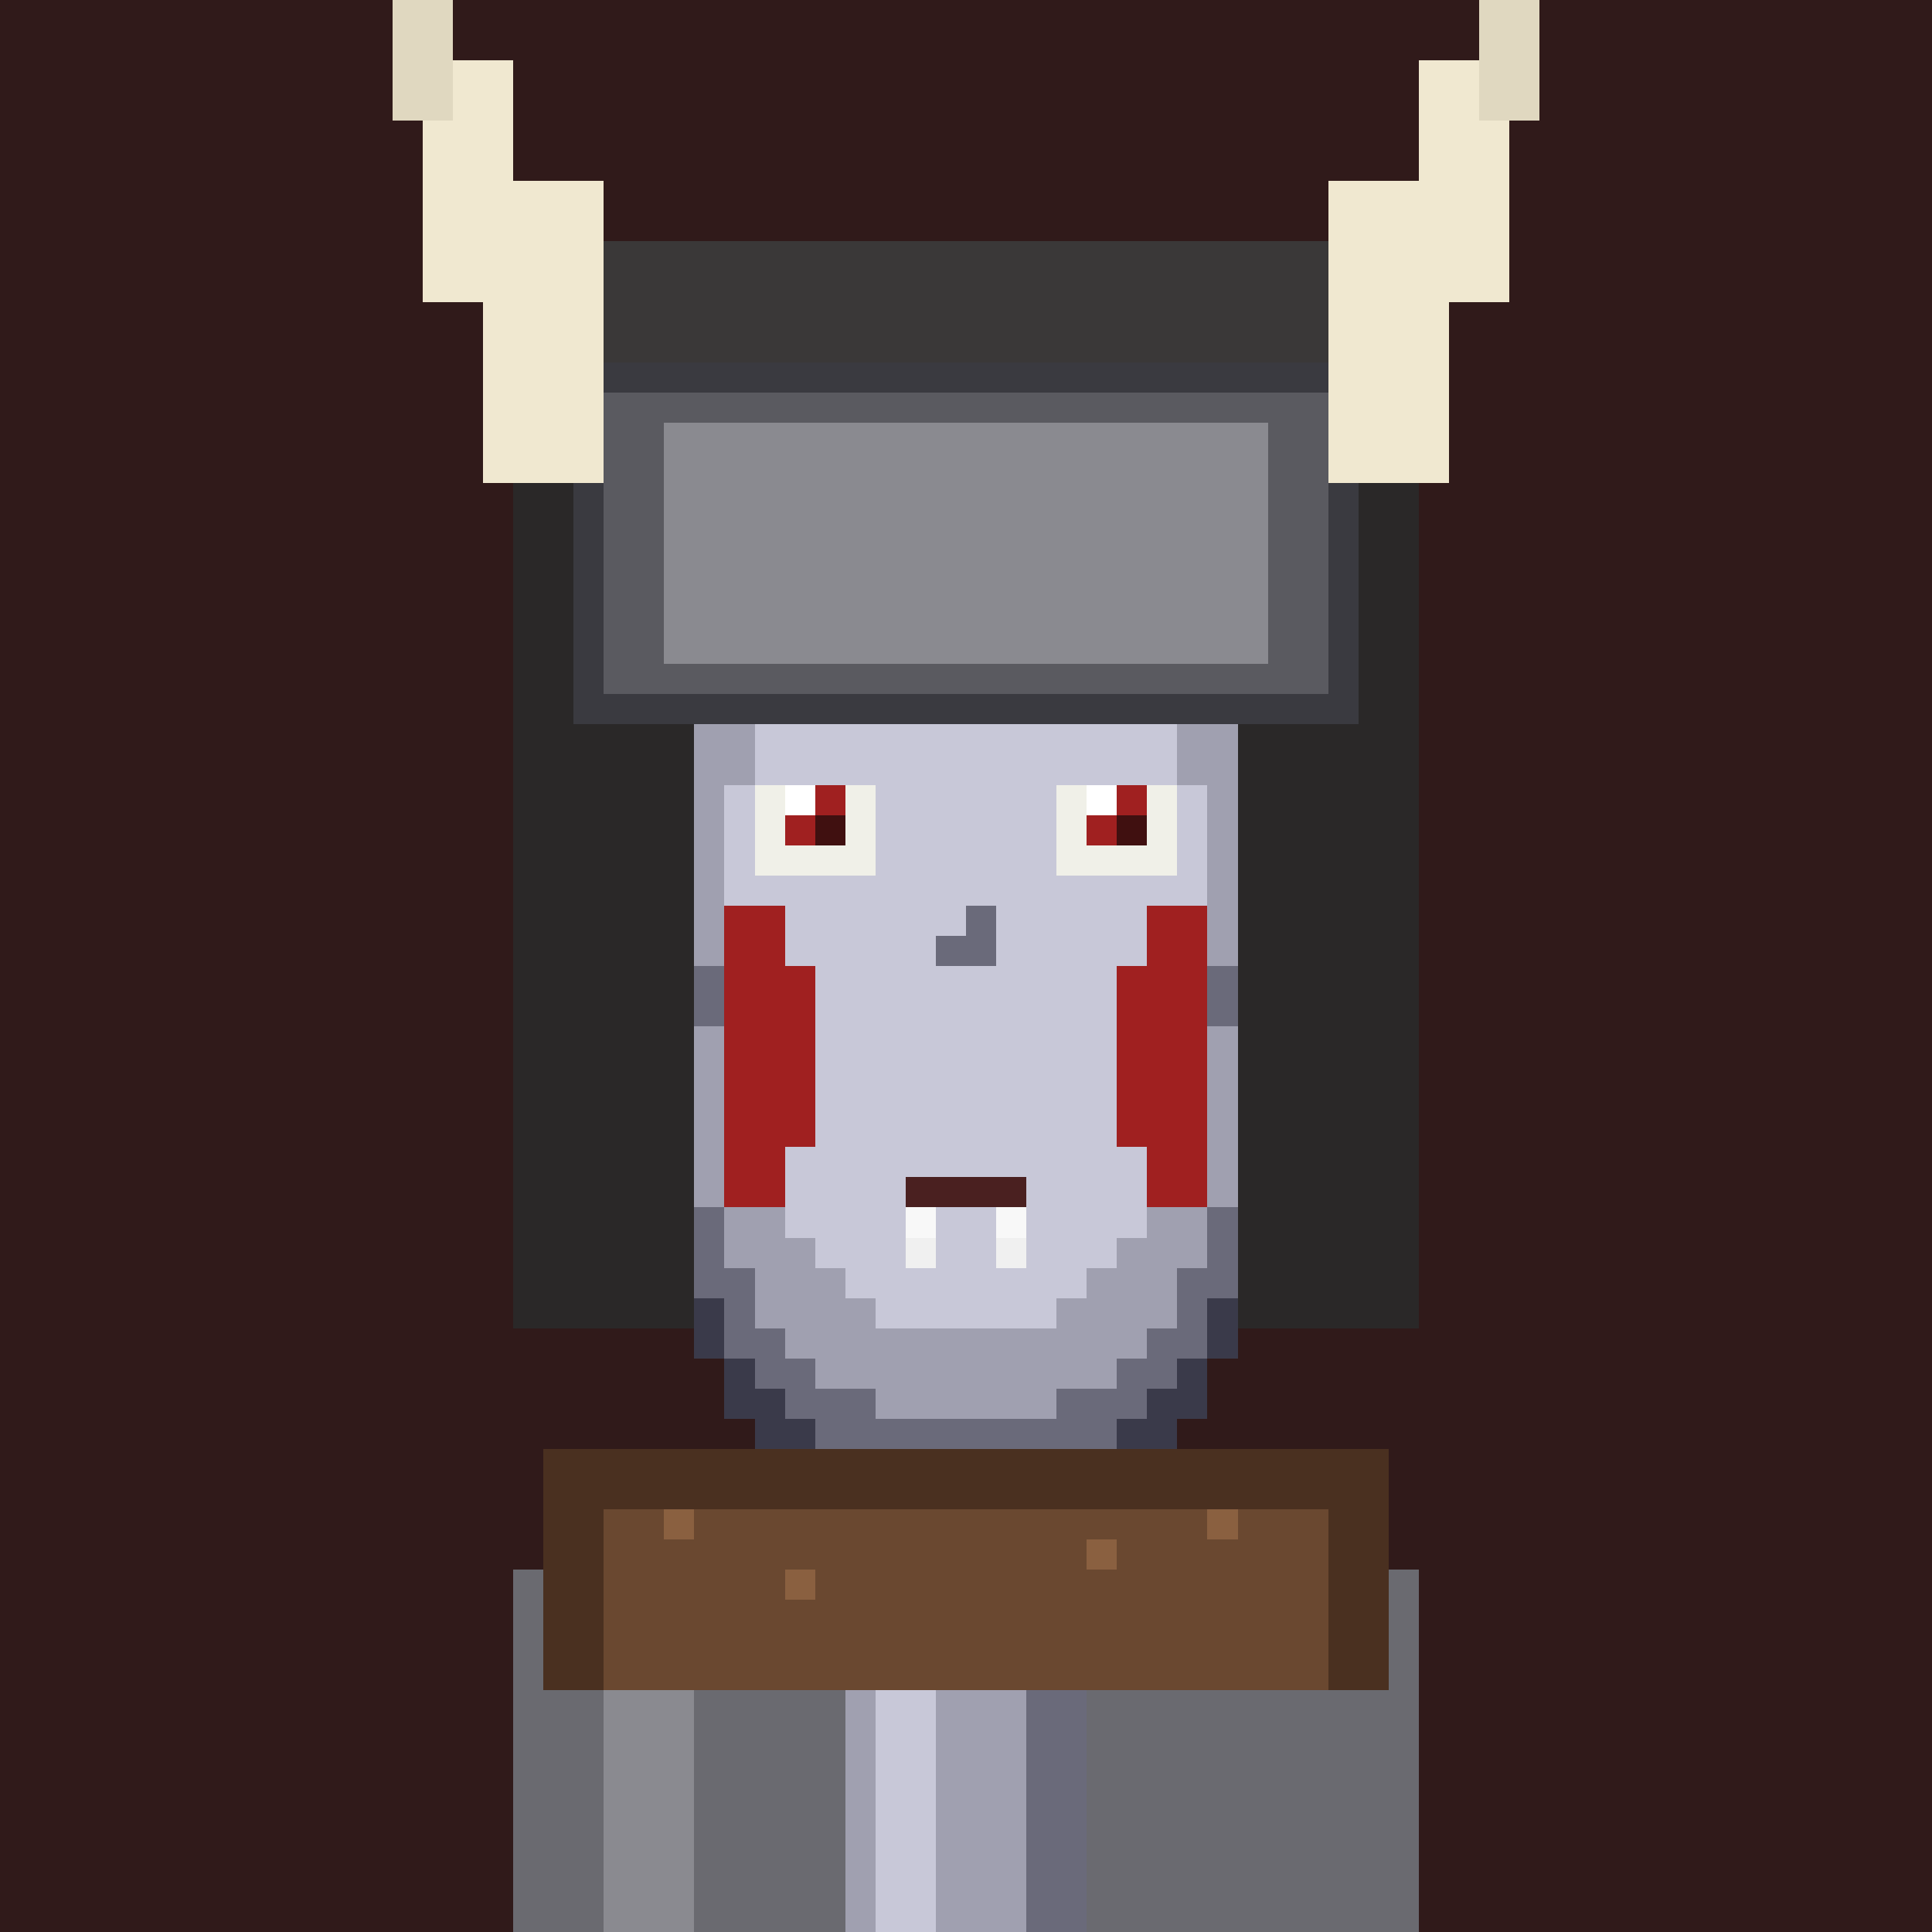
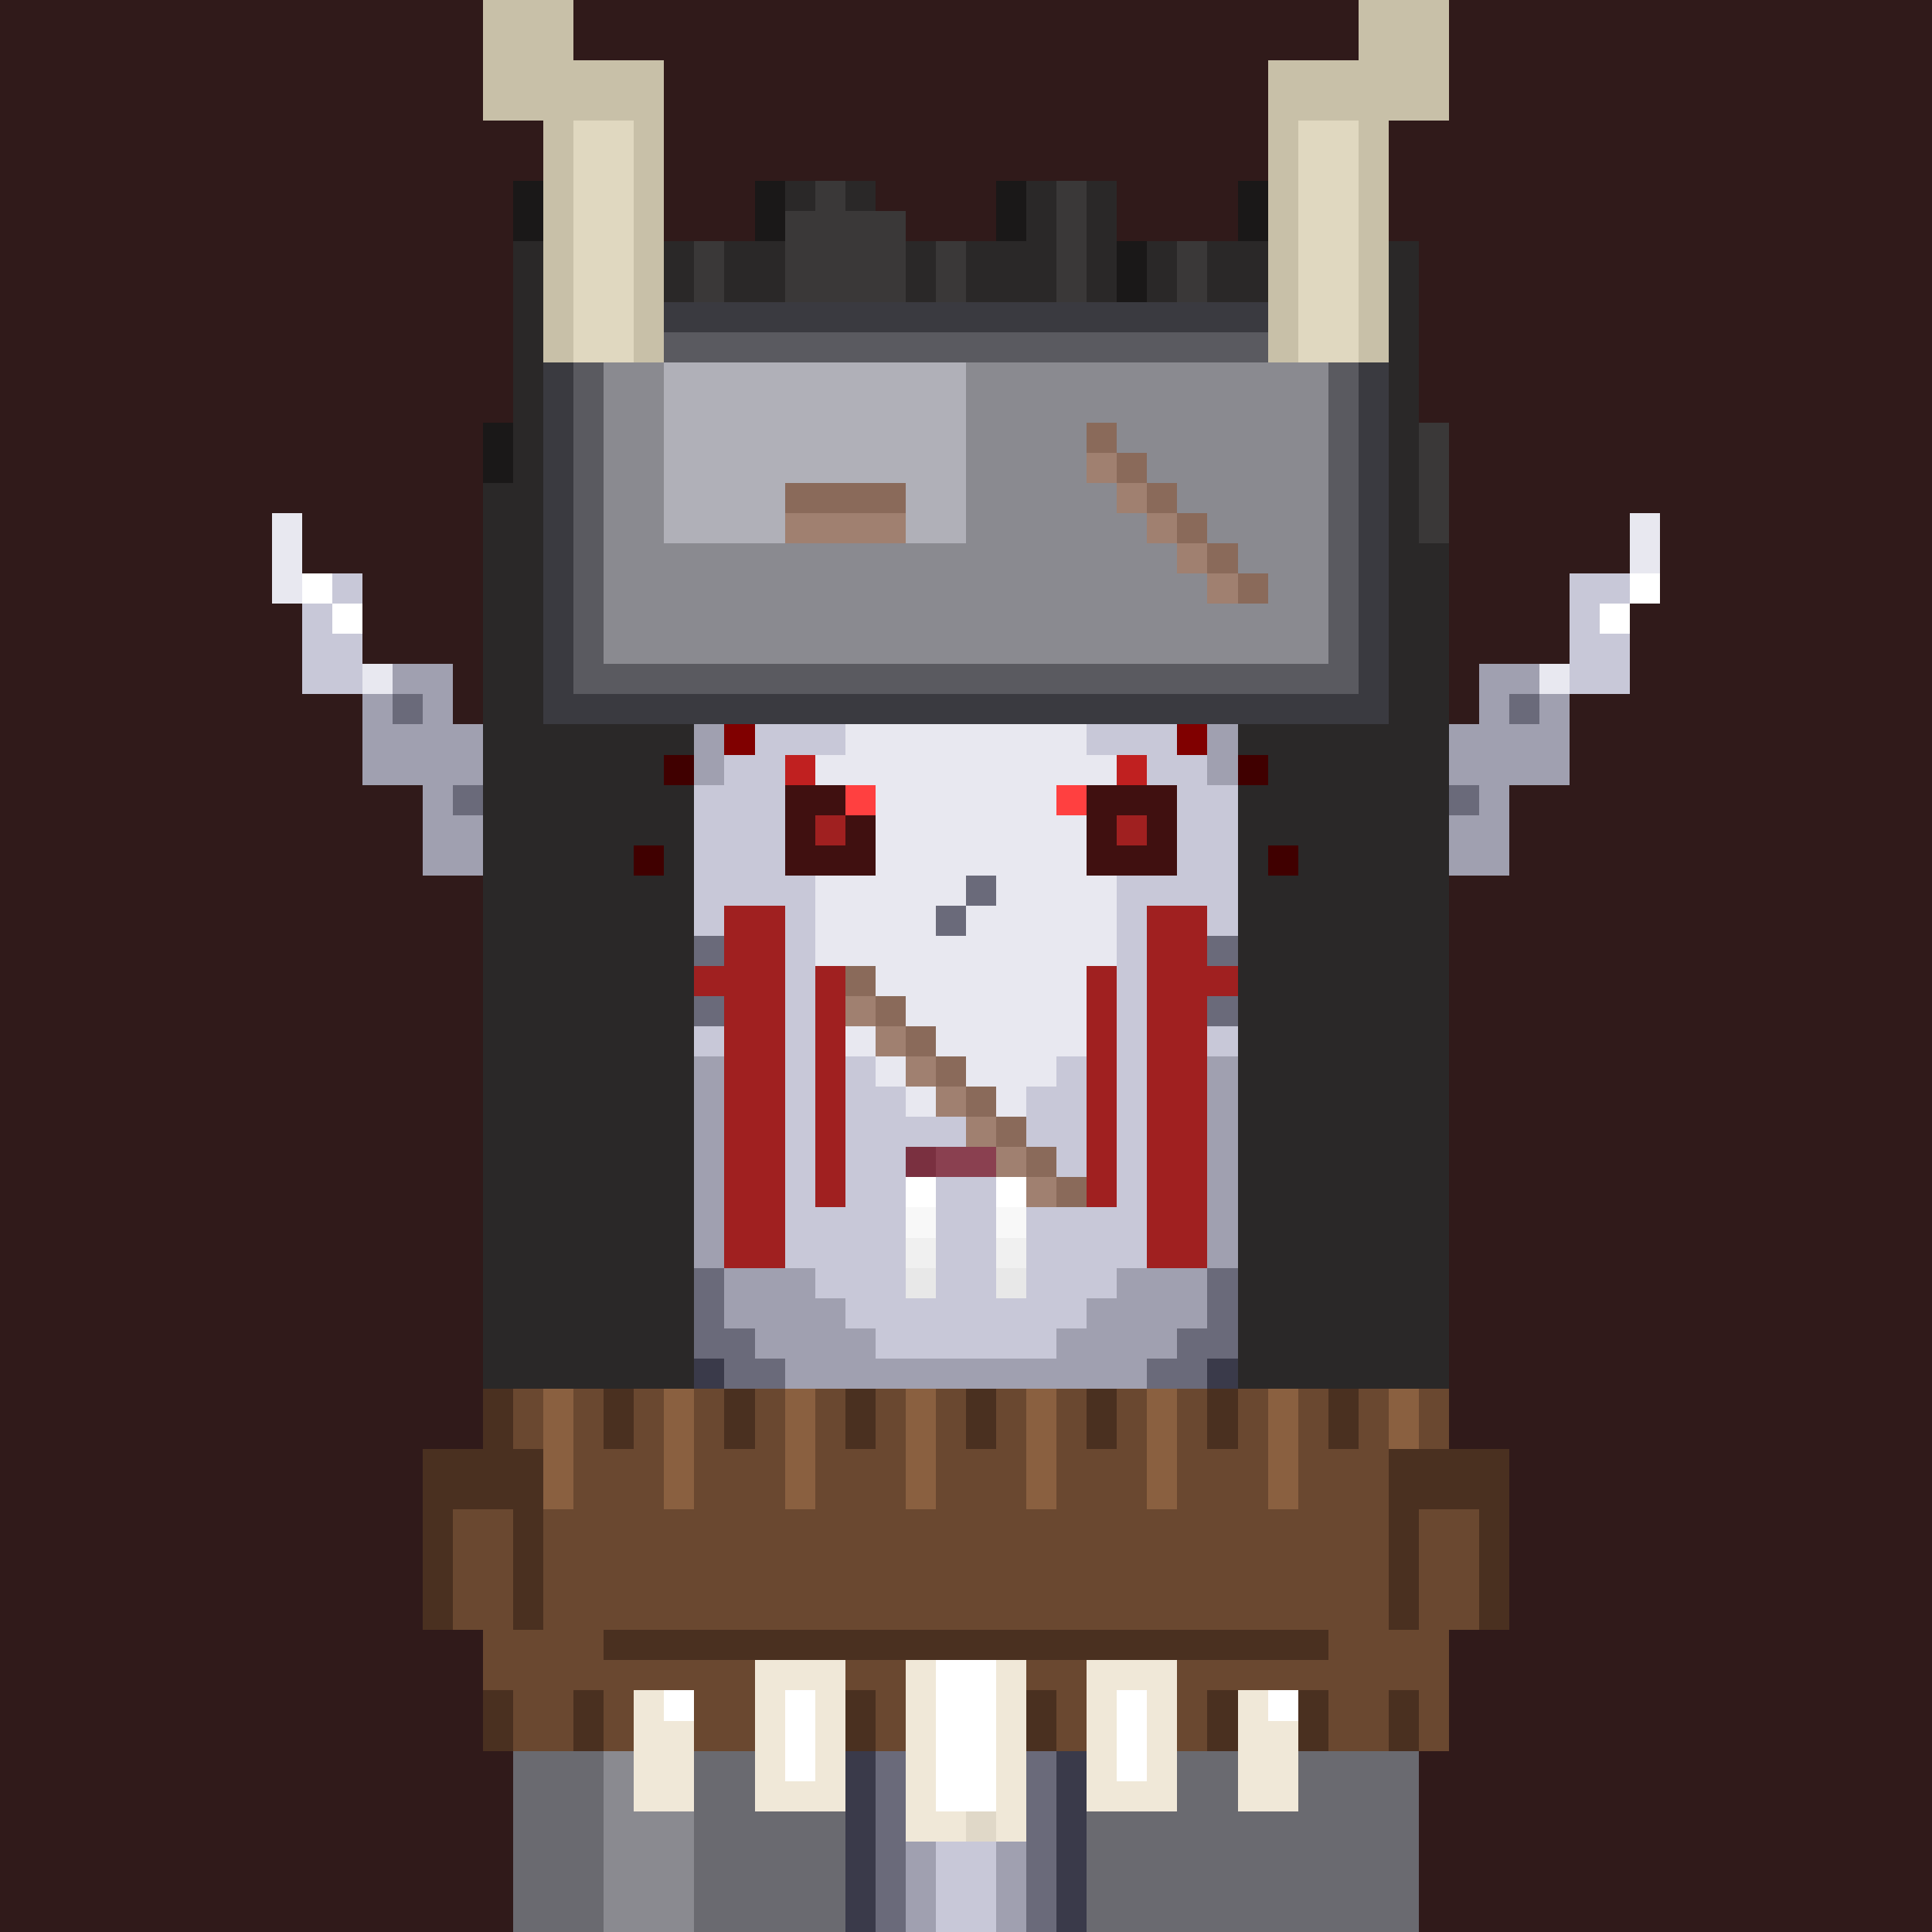
<svg xmlns="http://www.w3.org/2000/svg" viewBox="0 0 64 64" shape-rendering="crispEdges">
  <rect x="0" y="0" width="64" height="64" fill="#301a1a" />
  <rect x="19" y="50" width="26" height="14" fill="#6a6a70" />
  <rect x="17" y="52" width="2" height="12" fill="#6a6a70" />
  <rect x="45" y="52" width="2" height="12" fill="#6a6a70" />
  <rect x="20" y="51" width="3" height="13" fill="#8a8a90" />
-   <rect x="28" y="46" width="8" height="18" fill="#a0a0b0" />
-   <rect x="29" y="46" width="2" height="18" fill="#c8c8d8" />
-   <rect x="34" y="46" width="2" height="18" fill="#6a6a7a" />
+   <rect x="28" y="46" width="8" height="18" fill="#3a3a4a" />
+   <rect x="29" y="46" width="6" height="18" fill="#6a6a7a" />
+   <rect x="30" y="46" width="4" height="18" fill="#a0a0b0" />
+   <rect x="31" y="46" width="2" height="18" fill="#c8c8d8" />
  <rect x="28" y="15" width="8" height="1" fill="#3a3a4a" />
-   <rect x="27" y="16" width="10" height="1" fill="#3a3a4a" />
+   <rect x="26" y="16" width="12" height="1" fill="#3a3a4a" />
  <rect x="25" y="17" width="14" height="1" fill="#3a3a4a" />
  <rect x="24" y="18" width="16" height="1" fill="#3a3a4a" />
-   <rect x="24" y="19" width="16" height="1" fill="#3a3a4a" />
+   <rect x="23" y="19" width="18" height="1" fill="#3a3a4a" />
  <rect x="23" y="20" width="18" height="1" fill="#3a3a4a" />
-   <rect x="23" y="21" width="18" height="1" fill="#3a3a4a" />
-   <rect x="22" y="22" width="20" height="1" fill="#3a3a4a" />
-   <rect x="22" y="23" width="20" height="1" fill="#3a3a4a" />
+   <rect x="22" y="21" width="20" height="1" fill="#3a3a4a" />
+   <rect x="21" y="22" width="22" height="1" fill="#3a3a4a" />
+   <rect x="21" y="23" width="22" height="1" fill="#3a3a4a" />
  <rect x="21" y="24" width="22" height="1" fill="#3a3a4a" />
-   <rect x="21" y="25" width="22" height="1" fill="#3a3a4a" />
-   <rect x="21" y="26" width="22" height="1" fill="#3a3a4a" />
+   <rect x="20" y="25" width="24" height="1" fill="#3a3a4a" />
+   <rect x="20" y="26" width="24" height="1" fill="#3a3a4a" />
  <rect x="20" y="27" width="24" height="1" fill="#3a3a4a" />
-   <rect x="20" y="28" width="24" height="1" fill="#3a3a4a" />
-   <rect x="20" y="29" width="24" height="1" fill="#3a3a4a" />
-   <rect x="20" y="30" width="24" height="1" fill="#3a3a4a" />
-   <rect x="20" y="31" width="24" height="1" fill="#3a3a4a" />
-   <rect x="20" y="32" width="24" height="1" fill="#3a3a4a" />
-   <rect x="20" y="33" width="24" height="1" fill="#3a3a4a" />
-   <rect x="20" y="34" width="24" height="1" fill="#3a3a4a" />
-   <rect x="20" y="35" width="24" height="1" fill="#3a3a4a" />
-   <rect x="20" y="36" width="24" height="1" fill="#3a3a4a" />
-   <rect x="20" y="37" width="24" height="1" fill="#3a3a4a" />
-   <rect x="21" y="38" width="22" height="1" fill="#3a3a4a" />
-   <rect x="21" y="39" width="22" height="1" fill="#3a3a4a" />
-   <rect x="21" y="40" width="22" height="1" fill="#3a3a4a" />
-   <rect x="22" y="41" width="20" height="1" fill="#3a3a4a" />
-   <rect x="22" y="42" width="20" height="1" fill="#3a3a4a" />
-   <rect x="23" y="43" width="18" height="1" fill="#3a3a4a" />
-   <rect x="23" y="44" width="18" height="1" fill="#3a3a4a" />
-   <rect x="24" y="45" width="16" height="1" fill="#3a3a4a" />
-   <rect x="24" y="46" width="16" height="1" fill="#3a3a4a" />
-   <rect x="25" y="47" width="14" height="1" fill="#3a3a4a" />
-   <rect x="27" y="48" width="10" height="1" fill="#3a3a4a" />
-   <rect x="28" y="49" width="8" height="1" fill="#3a3a4a" />
-   <rect x="28" y="16" width="8" height="1" fill="#6a6a7a" />
-   <rect x="27" y="17" width="10" height="1" fill="#6a6a7a" />
-   <rect x="26" y="18" width="12" height="1" fill="#6a6a7a" />
-   <rect x="25" y="19" width="14" height="1" fill="#6a6a7a" />
-   <rect x="24" y="20" width="16" height="1" fill="#6a6a7a" />
-   <rect x="24" y="21" width="16" height="1" fill="#6a6a7a" />
-   <rect x="23" y="22" width="18" height="1" fill="#6a6a7a" />
-   <rect x="23" y="23" width="18" height="1" fill="#6a6a7a" />
-   <rect x="22" y="24" width="20" height="1" fill="#6a6a7a" />
-   <rect x="22" y="25" width="20" height="1" fill="#6a6a7a" />
-   <rect x="22" y="26" width="20" height="1" fill="#6a6a7a" />
-   <rect x="21" y="27" width="22" height="1" fill="#6a6a7a" />
-   <rect x="21" y="28" width="22" height="1" fill="#6a6a7a" />
-   <rect x="21" y="29" width="22" height="1" fill="#6a6a7a" />
-   <rect x="21" y="30" width="22" height="1" fill="#6a6a7a" />
-   <rect x="21" y="31" width="22" height="1" fill="#6a6a7a" />
-   <rect x="21" y="32" width="22" height="1" fill="#6a6a7a" />
-   <rect x="21" y="33" width="22" height="1" fill="#6a6a7a" />
-   <rect x="21" y="34" width="22" height="1" fill="#6a6a7a" />
-   <rect x="21" y="35" width="22" height="1" fill="#6a6a7a" />
-   <rect x="21" y="36" width="22" height="1" fill="#6a6a7a" />
-   <rect x="21" y="37" width="22" height="1" fill="#6a6a7a" />
-   <rect x="22" y="38" width="20" height="1" fill="#6a6a7a" />
-   <rect x="22" y="39" width="20" height="1" fill="#6a6a7a" />
-   <rect x="22" y="40" width="20" height="1" fill="#6a6a7a" />
-   <rect x="23" y="41" width="18" height="1" fill="#6a6a7a" />
-   <rect x="23" y="42" width="18" height="1" fill="#6a6a7a" />
-   <rect x="24" y="43" width="16" height="1" fill="#6a6a7a" />
-   <rect x="24" y="44" width="16" height="1" fill="#6a6a7a" />
-   <rect x="25" y="45" width="14" height="1" fill="#6a6a7a" />
-   <rect x="26" y="46" width="12" height="1" fill="#6a6a7a" />
-   <rect x="27" y="47" width="10" height="1" fill="#6a6a7a" />
-   <rect x="28" y="48" width="8" height="1" fill="#6a6a7a" />
-   <rect x="29" y="16" width="6" height="1" fill="#a0a0b0" />
-   <rect x="27" y="17" width="10" height="1" fill="#a0a0b0" />
-   <rect x="26" y="18" width="12" height="1" fill="#a0a0b0" />
-   <rect x="25" y="19" width="14" height="1" fill="#a0a0b0" />
-   <rect x="25" y="20" width="14" height="1" fill="#a0a0b0" />
-   <rect x="24" y="21" width="16" height="1" fill="#a0a0b0" />
-   <rect x="24" y="22" width="16" height="1" fill="#a0a0b0" />
-   <rect x="23" y="23" width="18" height="1" fill="#a0a0b0" />
-   <rect x="23" y="24" width="18" height="1" fill="#a0a0b0" />
-   <rect x="23" y="25" width="18" height="1" fill="#a0a0b0" />
-   <rect x="23" y="26" width="18" height="1" fill="#a0a0b0" />
-   <rect x="22" y="27" width="20" height="1" fill="#a0a0b0" />
-   <rect x="22" y="28" width="20" height="1" fill="#a0a0b0" />
-   <rect x="22" y="29" width="20" height="1" fill="#a0a0b0" />
-   <rect x="22" y="30" width="20" height="1" fill="#a0a0b0" />
-   <rect x="22" y="31" width="20" height="1" fill="#a0a0b0" />
-   <rect x="22" y="32" width="20" height="1" fill="#a0a0b0" />
-   <rect x="22" y="33" width="20" height="1" fill="#a0a0b0" />
-   <rect x="22" y="34" width="20" height="1" fill="#a0a0b0" />
-   <rect x="22" y="35" width="20" height="1" fill="#a0a0b0" />
-   <rect x="23" y="36" width="18" height="1" fill="#a0a0b0" />
-   <rect x="23" y="37" width="18" height="1" fill="#a0a0b0" />
-   <rect x="23" y="38" width="18" height="1" fill="#a0a0b0" />
-   <rect x="23" y="39" width="18" height="1" fill="#a0a0b0" />
-   <rect x="24" y="40" width="16" height="1" fill="#a0a0b0" />
-   <rect x="24" y="41" width="16" height="1" fill="#a0a0b0" />
-   <rect x="25" y="42" width="14" height="1" fill="#a0a0b0" />
-   <rect x="25" y="43" width="14" height="1" fill="#a0a0b0" />
-   <rect x="26" y="44" width="12" height="1" fill="#a0a0b0" />
-   <rect x="27" y="45" width="10" height="1" fill="#a0a0b0" />
-   <rect x="29" y="46" width="6" height="1" fill="#a0a0b0" />
-   <rect x="29" y="17" width="6" height="1" fill="#c8c8d8" />
-   <rect x="28" y="18" width="8" height="1" fill="#c8c8d8" />
-   <rect x="27" y="19" width="10" height="1" fill="#c8c8d8" />
-   <rect x="26" y="20" width="12" height="1" fill="#c8c8d8" />
-   <rect x="26" y="21" width="12" height="1" fill="#c8c8d8" />
-   <rect x="25" y="22" width="14" height="1" fill="#c8c8d8" />
-   <rect x="25" y="23" width="14" height="1" fill="#c8c8d8" />
-   <rect x="25" y="24" width="14" height="1" fill="#c8c8d8" />
-   <rect x="25" y="25" width="14" height="1" fill="#c8c8d8" />
-   <rect x="24" y="26" width="16" height="1" fill="#c8c8d8" />
-   <rect x="24" y="27" width="16" height="1" fill="#c8c8d8" />
-   <rect x="24" y="28" width="16" height="1" fill="#c8c8d8" />
-   <rect x="24" y="29" width="16" height="1" fill="#c8c8d8" />
-   <rect x="24" y="30" width="16" height="1" fill="#c8c8d8" />
-   <rect x="24" y="31" width="16" height="1" fill="#c8c8d8" />
-   <rect x="24" y="32" width="16" height="1" fill="#c8c8d8" />
-   <rect x="24" y="33" width="16" height="1" fill="#c8c8d8" />
-   <rect x="24" y="34" width="16" height="1" fill="#c8c8d8" />
-   <rect x="25" y="35" width="14" height="1" fill="#c8c8d8" />
-   <rect x="25" y="36" width="14" height="1" fill="#c8c8d8" />
-   <rect x="25" y="37" width="14" height="1" fill="#c8c8d8" />
-   <rect x="25" y="38" width="14" height="1" fill="#c8c8d8" />
-   <rect x="26" y="39" width="12" height="1" fill="#c8c8d8" />
-   <rect x="26" y="40" width="12" height="1" fill="#c8c8d8" />
-   <rect x="27" y="41" width="10" height="1" fill="#c8c8d8" />
-   <rect x="28" y="42" width="8" height="1" fill="#c8c8d8" />
-   <rect x="29" y="43" width="6" height="1" fill="#c8c8d8" />
-   <rect x="20" y="32" width="4" height="2" fill="#6a6a7a" />
-   <rect x="40" y="32" width="4" height="2" fill="#6a6a7a" />
-   <rect x="18" y="26" width="3" height="6" fill="#a0a0b0" />
-   <rect x="17" y="24" width="2" height="4" fill="#a0a0b0" />
-   <rect x="43" y="26" width="3" height="6" fill="#a0a0b0" />
-   <rect x="45" y="24" width="2" height="4" fill="#a0a0b0" />
-   <rect x="25" y="26" width="4" height="3" fill="#f0f0e8" />
-   <rect x="35" y="26" width="4" height="3" fill="#f0f0e8" />
-   <rect x="26" y="26" width="2" height="2" fill="#a02020" />
-   <rect x="36" y="26" width="2" height="2" fill="#a02020" />
-   <rect x="27" y="27" width="1" height="1" fill="#401010" />
-   <rect x="37" y="27" width="1" height="1" fill="#401010" />
-   <rect x="26" y="26" width="1" height="1" fill="#ffffff" />
-   <rect x="36" y="26" width="1" height="1" fill="#ffffff" />
-   <rect x="23" y="23" width="6" height="1" fill="#1a1818" />
-   <rect x="22" y="24" width="1" height="1" fill="#1a1818" />
-   <rect x="35" y="23" width="6" height="1" fill="#1a1818" />
-   <rect x="41" y="24" width="1" height="1" fill="#1a1818" />
-   <rect x="32" y="30" width="1" height="1" fill="#6a6a7a" />
-   <rect x="31" y="31" width="2" height="1" fill="#6a6a7a" />
-   <rect x="30" y="39" width="4" height="1" fill="#4a2020" />
+   <rect x="19" y="28" width="26" height="1" fill="#3a3a4a" />
+   <rect x="19" y="29" width="26" height="1" fill="#3a3a4a" />
+   <rect x="19" y="30" width="26" height="1" fill="#3a3a4a" />
+   <rect x="19" y="31" width="26" height="1" fill="#3a3a4a" />
+   <rect x="19" y="32" width="26" height="1" fill="#3a3a4a" />
+   <rect x="19" y="33" width="26" height="1" fill="#3a3a4a" />
+   <rect x="19" y="34" width="26" height="1" fill="#3a3a4a" />
+   <rect x="19" y="35" width="26" height="1" fill="#3a3a4a" />
+   <rect x="19" y="36" width="26" height="1" fill="#3a3a4a" />
+   <rect x="19" y="37" width="26" height="1" fill="#3a3a4a" />
+   <rect x="19" y="38" width="26" height="1" fill="#3a3a4a" />
+   <rect x="20" y="39" width="24" height="1" fill="#3a3a4a" />
+   <rect x="20" y="40" width="24" height="1" fill="#3a3a4a" />
+   <rect x="20" y="41" width="24" height="1" fill="#3a3a4a" />
+   <rect x="21" y="42" width="22" height="1" fill="#3a3a4a" />
+   <rect x="21" y="43" width="22" height="1" fill="#3a3a4a" />
+   <rect x="21" y="44" width="22" height="1" fill="#3a3a4a" />
+   <rect x="22" y="45" width="20" height="1" fill="#3a3a4a" />
+   <rect x="23" y="46" width="18" height="1" fill="#3a3a4a" />
+   <rect x="23" y="47" width="18" height="1" fill="#3a3a4a" />
+   <rect x="24" y="48" width="16" height="1" fill="#3a3a4a" />
+   <rect x="25" y="49" width="14" height="1" fill="#3a3a4a" />
+   <rect x="26" y="50" width="12" height="1" fill="#3a3a4a" />
+   <rect x="28" y="51" width="8" height="1" fill="#3a3a4a" />
+   <rect x="28" y="15" width="8" height="1" fill="#6a6a7a" />
+   <rect x="27" y="16" width="10" height="1" fill="#6a6a7a" />
+   <rect x="25" y="17" width="14" height="1" fill="#6a6a7a" />
+   <rect x="24" y="18" width="16" height="1" fill="#6a6a7a" />
+   <rect x="24" y="19" width="16" height="1" fill="#6a6a7a" />
+   <rect x="23" y="20" width="18" height="1" fill="#6a6a7a" />
+   <rect x="23" y="21" width="18" height="1" fill="#6a6a7a" />
+   <rect x="22" y="22" width="20" height="1" fill="#6a6a7a" />
+   <rect x="22" y="23" width="20" height="1" fill="#6a6a7a" />
+   <rect x="21" y="24" width="22" height="1" fill="#6a6a7a" />
+   <rect x="21" y="25" width="22" height="1" fill="#6a6a7a" />
+   <rect x="21" y="26" width="22" height="1" fill="#6a6a7a" />
+   <rect x="20" y="27" width="24" height="1" fill="#6a6a7a" />
+   <rect x="20" y="28" width="24" height="1" fill="#6a6a7a" />
+   <rect x="20" y="29" width="24" height="1" fill="#6a6a7a" />
+   <rect x="20" y="30" width="24" height="1" fill="#6a6a7a" />
+   <rect x="20" y="31" width="24" height="1" fill="#6a6a7a" />
+   <rect x="20" y="32" width="24" height="1" fill="#6a6a7a" />
+   <rect x="20" y="33" width="24" height="1" fill="#6a6a7a" />
+   <rect x="20" y="34" width="24" height="1" fill="#6a6a7a" />
+   <rect x="20" y="35" width="24" height="1" fill="#6a6a7a" />
+   <rect x="20" y="36" width="24" height="1" fill="#6a6a7a" />
+   <rect x="20" y="37" width="24" height="1" fill="#6a6a7a" />
+   <rect x="21" y="38" width="22" height="1" fill="#6a6a7a" />
+   <rect x="21" y="39" width="22" height="1" fill="#6a6a7a" />
+   <rect x="21" y="40" width="22" height="1" fill="#6a6a7a" />
+   <rect x="22" y="41" width="20" height="1" fill="#6a6a7a" />
+   <rect x="22" y="42" width="20" height="1" fill="#6a6a7a" />
+   <rect x="23" y="43" width="18" height="1" fill="#6a6a7a" />
+   <rect x="23" y="44" width="18" height="1" fill="#6a6a7a" />
+   <rect x="24" y="45" width="16" height="1" fill="#6a6a7a" />
+   <rect x="24" y="46" width="16" height="1" fill="#6a6a7a" />
+   <rect x="25" y="47" width="14" height="1" fill="#6a6a7a" />
+   <rect x="27" y="48" width="10" height="1" fill="#6a6a7a" />
+   <rect x="28" y="49" width="8" height="1" fill="#6a6a7a" />
+   <rect x="28" y="15" width="8" height="1" fill="#a0a0b0" />
+   <rect x="27" y="16" width="10" height="1" fill="#a0a0b0" />
+   <rect x="26" y="17" width="12" height="1" fill="#a0a0b0" />
+   <rect x="25" y="18" width="14" height="1" fill="#a0a0b0" />
+   <rect x="24" y="19" width="16" height="1" fill="#a0a0b0" />
+   <rect x="24" y="20" width="16" height="1" fill="#a0a0b0" />
+   <rect x="23" y="21" width="18" height="1" fill="#a0a0b0" />
+   <rect x="23" y="22" width="18" height="1" fill="#a0a0b0" />
+   <rect x="22" y="23" width="20" height="1" fill="#a0a0b0" />
+   <rect x="22" y="24" width="20" height="1" fill="#a0a0b0" />
+   <rect x="22" y="25" width="20" height="1" fill="#a0a0b0" />
+   <rect x="21" y="26" width="22" height="1" fill="#a0a0b0" />
+   <rect x="21" y="27" width="22" height="1" fill="#a0a0b0" />
+   <rect x="21" y="28" width="22" height="1" fill="#a0a0b0" />
+   <rect x="21" y="29" width="22" height="1" fill="#a0a0b0" />
+   <rect x="21" y="30" width="22" height="1" fill="#a0a0b0" />
+   <rect x="21" y="31" width="22" height="1" fill="#a0a0b0" />
+   <rect x="21" y="32" width="22" height="1" fill="#a0a0b0" />
+   <rect x="21" y="33" width="22" height="1" fill="#a0a0b0" />
+   <rect x="21" y="34" width="22" height="1" fill="#a0a0b0" />
+   <rect x="21" y="35" width="22" height="1" fill="#a0a0b0" />
+   <rect x="21" y="36" width="22" height="1" fill="#a0a0b0" />
+   <rect x="22" y="37" width="20" height="1" fill="#a0a0b0" />
+   <rect x="22" y="38" width="20" height="1" fill="#a0a0b0" />
+   <rect x="22" y="39" width="20" height="1" fill="#a0a0b0" />
+   <rect x="23" y="40" width="18" height="1" fill="#a0a0b0" />
+   <rect x="23" y="41" width="18" height="1" fill="#a0a0b0" />
+   <rect x="24" y="42" width="16" height="1" fill="#a0a0b0" />
+   <rect x="24" y="43" width="16" height="1" fill="#a0a0b0" />
+   <rect x="25" y="44" width="14" height="1" fill="#a0a0b0" />
+   <rect x="26" y="45" width="12" height="1" fill="#a0a0b0" />
+   <rect x="27" y="46" width="10" height="1" fill="#a0a0b0" />
+   <rect x="28" y="47" width="8" height="1" fill="#a0a0b0" />
+   <rect x="29" y="16" width="6" height="1" fill="#c8c8d8" />
+   <rect x="28" y="17" width="8" height="1" fill="#c8c8d8" />
+   <rect x="27" y="18" width="10" height="1" fill="#c8c8d8" />
+   <rect x="26" y="19" width="12" height="1" fill="#c8c8d8" />
+   <rect x="25" y="20" width="14" height="1" fill="#c8c8d8" />
+   <rect x="25" y="21" width="14" height="1" fill="#c8c8d8" />
+   <rect x="24" y="22" width="16" height="1" fill="#c8c8d8" />
+   <rect x="24" y="23" width="16" height="1" fill="#c8c8d8" />
+   <rect x="24" y="24" width="16" height="1" fill="#c8c8d8" />
+   <rect x="24" y="25" width="16" height="1" fill="#c8c8d8" />
+   <rect x="23" y="26" width="18" height="1" fill="#c8c8d8" />
+   <rect x="23" y="27" width="18" height="1" fill="#c8c8d8" />
+   <rect x="23" y="28" width="18" height="1" fill="#c8c8d8" />
+   <rect x="23" y="29" width="18" height="1" fill="#c8c8d8" />
+   <rect x="23" y="30" width="18" height="1" fill="#c8c8d8" />
+   <rect x="23" y="31" width="18" height="1" fill="#c8c8d8" />
+   <rect x="23" y="32" width="18" height="1" fill="#c8c8d8" />
+   <rect x="23" y="33" width="18" height="1" fill="#c8c8d8" />
+   <rect x="23" y="34" width="18" height="1" fill="#c8c8d8" />
+   <rect x="24" y="35" width="16" height="1" fill="#c8c8d8" />
+   <rect x="24" y="36" width="16" height="1" fill="#c8c8d8" />
+   <rect x="24" y="37" width="16" height="1" fill="#c8c8d8" />
+   <rect x="24" y="38" width="16" height="1" fill="#c8c8d8" />
+   <rect x="25" y="39" width="14" height="1" fill="#c8c8d8" />
+   <rect x="25" y="40" width="14" height="1" fill="#c8c8d8" />
+   <rect x="26" y="41" width="12" height="1" fill="#c8c8d8" />
+   <rect x="27" y="42" width="10" height="1" fill="#c8c8d8" />
+   <rect x="28" y="43" width="8" height="1" fill="#c8c8d8" />
+   <rect x="29" y="44" width="6" height="1" fill="#c8c8d8" />
+   <rect x="30" y="20" width="4" height="1" fill="#e8e8f0" />
+   <rect x="29" y="21" width="6" height="1" fill="#e8e8f0" />
+   <rect x="28" y="22" width="8" height="1" fill="#e8e8f0" />
+   <rect x="28" y="23" width="8" height="1" fill="#e8e8f0" />
+   <rect x="28" y="24" width="8" height="1" fill="#e8e8f0" />
+   <rect x="27" y="25" width="10" height="1" fill="#e8e8f0" />
+   <rect x="27" y="26" width="10" height="1" fill="#e8e8f0" />
+   <rect x="27" y="27" width="10" height="1" fill="#e8e8f0" />
+   <rect x="27" y="28" width="10" height="1" fill="#e8e8f0" />
+   <rect x="27" y="29" width="10" height="1" fill="#e8e8f0" />
+   <rect x="27" y="30" width="10" height="1" fill="#e8e8f0" />
+   <rect x="27" y="31" width="10" height="1" fill="#e8e8f0" />
+   <rect x="28" y="32" width="8" height="1" fill="#e8e8f0" />
+   <rect x="28" y="33" width="8" height="1" fill="#e8e8f0" />
+   <rect x="28" y="34" width="8" height="1" fill="#e8e8f0" />
+   <rect x="29" y="35" width="6" height="1" fill="#e8e8f0" />
+   <rect x="30" y="36" width="4" height="1" fill="#e8e8f0" />
+   <rect x="20" y="31" width="4" height="3" fill="#6a6a7a" />
+   <rect x="40" y="31" width="4" height="3" fill="#6a6a7a" />
+   <rect x="21" y="32" width="2" height="1" fill="#c8c8d8" />
+   <rect x="41" y="32" width="2" height="1" fill="#c8c8d8" />
+   <rect x="14" y="24" width="4" height="5" fill="#a0a0b0" />
+   <rect x="12" y="22" width="3" height="4" fill="#a0a0b0" />
+   <rect x="10" y="19" width="2" height="4" fill="#c8c8d8" />
+   <rect x="9" y="17" width="1" height="3" fill="#e8e8f0" />
+   <rect x="15" y="26" width="1" height="1" fill="#6a6a7a" />
+   <rect x="13" y="23" width="1" height="1" fill="#6a6a7a" />
+   <rect x="11" y="20" width="1" height="1" fill="#ffffff" />
+   <rect x="10" y="19" width="1" height="1" fill="#ffffff" />
+   <rect x="12" y="22" width="1" height="1" fill="#e8e8f0" />
+   <rect x="46" y="24" width="4" height="5" fill="#a0a0b0" />
+   <rect x="49" y="22" width="3" height="4" fill="#a0a0b0" />
+   <rect x="52" y="19" width="2" height="4" fill="#c8c8d8" />
+   <rect x="54" y="17" width="1" height="3" fill="#e8e8f0" />
+   <rect x="48" y="26" width="1" height="1" fill="#6a6a7a" />
+   <rect x="50" y="23" width="1" height="1" fill="#6a6a7a" />
+   <rect x="53" y="20" width="1" height="1" fill="#ffffff" />
+   <rect x="54" y="19" width="1" height="1" fill="#ffffff" />
+   <rect x="51" y="22" width="1" height="1" fill="#e8e8f0" />
+   <rect x="26" y="26" width="3" height="3" fill="#401010" />
+   <rect x="36" y="26" width="3" height="3" fill="#401010" />
+   <rect x="27" y="27" width="1" height="1" fill="#a02020" />
+   <rect x="37" y="27" width="1" height="1" fill="#a02020" />
+   <rect x="22" y="22" width="7" height="1" fill="#1a1818" />
+   <rect x="21" y="23" width="1" height="1" fill="#1a1818" />
+   <rect x="35" y="22" width="7" height="1" fill="#1a1818" />
+   <rect x="42" y="23" width="1" height="1" fill="#1a1818" />
+   <rect x="32" y="29" width="1" height="1" fill="#6a6a7a" />
+   <rect x="31" y="30" width="2" height="1" fill="#6a6a7a" />
+   <rect x="32" y="30" width="1" height="1" fill="#e8e8f0" />
+   <rect x="30" y="38" width="4" height="1" fill="#7a3040" />
+   <rect x="31" y="38" width="2" height="1" fill="#8a4050" />
+   <rect x="30" y="39" width="1" height="1" fill="#ffffff" />
  <rect x="30" y="40" width="1" height="1" fill="#f8f8f8" />
  <rect x="30" y="41" width="1" height="1" fill="#f0f0f0" />
+   <rect x="30" y="42" width="1" height="1" fill="#e8e8e8" />
+   <rect x="33" y="39" width="1" height="1" fill="#ffffff" />
  <rect x="33" y="40" width="1" height="1" fill="#f8f8f8" />
  <rect x="33" y="41" width="1" height="1" fill="#f0f0f0" />
-   <rect x="18" y="8" width="28" height="12" fill="#1a1818" />
-   <rect x="17" y="14" width="6" height="30" fill="#2a2828" />
-   <rect x="41" y="14" width="6" height="30" fill="#2a2828" />
-   <rect x="19" y="8" width="26" height="8" fill="#3a3838" />
-   <rect x="19" y="12" width="26" height="12" fill="#3a3a40" />
-   <rect x="20" y="13" width="24" height="10" fill="#5a5a60" />
-   <rect x="22" y="14" width="20" height="8" fill="#8a8a90" />
-   <rect x="16" y="6" width="4" height="10" fill="#f0e8d0" />
-   <rect x="14" y="2" width="3" height="8" fill="#f0e8d0" />
-   <rect x="13" y="0" width="2" height="4" fill="#e0d8c0" />
-   <rect x="44" y="6" width="4" height="10" fill="#f0e8d0" />
-   <rect x="47" y="2" width="3" height="8" fill="#f0e8d0" />
-   <rect x="49" y="0" width="2" height="4" fill="#e0d8c0" />
-   <rect x="24" y="30" width="2" height="10" fill="#a02020" />
-   <rect x="38" y="30" width="2" height="10" fill="#a02020" />
-   <rect x="26" y="32" width="1" height="6" fill="#a02020" />
-   <rect x="37" y="32" width="1" height="6" fill="#a02020" />
-   <rect x="18" y="48" width="28" height="8" fill="#4a3020" />
-   <rect x="20" y="50" width="24" height="6" fill="#6a4830" />
-   <rect x="22" y="50" width="1" height="1" fill="#8a6040" />
-   <rect x="26" y="52" width="1" height="1" fill="#8a6040" />
-   <rect x="36" y="51" width="1" height="1" fill="#8a6040" />
-   <rect x="40" y="50" width="1" height="1" fill="#8a6040" />
+   <rect x="33" y="42" width="1" height="1" fill="#e8e8e8" />
+   <rect x="17" y="6" width="4" height="16" fill="#2a2828" />
+   <rect x="17" y="6" width="1" height="2" fill="#1a1818" />
+   <rect x="19" y="6" width="1" height="4" fill="#3a3838" />
+   <rect x="17" y="20" width="1" height="2" fill="#1a1818" />
+   <rect x="20" y="20" width="1" height="2" fill="#1a1818" />
+   <rect x="21" y="8" width="4" height="14" fill="#2a2828" />
+   <rect x="21" y="8" width="1" height="2" fill="#1a1818" />
+   <rect x="23" y="8" width="1" height="4" fill="#3a3838" />
+   <rect x="21" y="20" width="1" height="2" fill="#1a1818" />
+   <rect x="24" y="20" width="1" height="2" fill="#1a1818" />
+   <rect x="25" y="6" width="4" height="16" fill="#2a2828" />
+   <rect x="25" y="6" width="1" height="2" fill="#1a1818" />
+   <rect x="27" y="6" width="1" height="4" fill="#3a3838" />
+   <rect x="25" y="20" width="1" height="2" fill="#1a1818" />
+   <rect x="28" y="20" width="1" height="2" fill="#1a1818" />
+   <rect x="29" y="8" width="4" height="14" fill="#2a2828" />
+   <rect x="29" y="8" width="1" height="2" fill="#1a1818" />
+   <rect x="31" y="8" width="1" height="4" fill="#3a3838" />
+   <rect x="29" y="20" width="1" height="2" fill="#1a1818" />
+   <rect x="32" y="20" width="1" height="2" fill="#1a1818" />
+   <rect x="33" y="6" width="4" height="16" fill="#2a2828" />
+   <rect x="33" y="6" width="1" height="2" fill="#1a1818" />
+   <rect x="35" y="6" width="1" height="4" fill="#3a3838" />
+   <rect x="33" y="20" width="1" height="2" fill="#1a1818" />
+   <rect x="36" y="20" width="1" height="2" fill="#1a1818" />
+   <rect x="37" y="8" width="4" height="14" fill="#2a2828" />
+   <rect x="37" y="8" width="1" height="2" fill="#1a1818" />
+   <rect x="39" y="8" width="1" height="4" fill="#3a3838" />
+   <rect x="37" y="20" width="1" height="2" fill="#1a1818" />
+   <rect x="40" y="20" width="1" height="2" fill="#1a1818" />
+   <rect x="41" y="6" width="4" height="16" fill="#2a2828" />
+   <rect x="41" y="6" width="1" height="2" fill="#1a1818" />
+   <rect x="43" y="6" width="1" height="4" fill="#3a3838" />
+   <rect x="41" y="20" width="1" height="2" fill="#1a1818" />
+   <rect x="44" y="20" width="1" height="2" fill="#1a1818" />
+   <rect x="45" y="8" width="2" height="14" fill="#2a2828" />
+   <rect x="45" y="8" width="1" height="2" fill="#1a1818" />
+   <rect x="45" y="20" width="1" height="2" fill="#1a1818" />
+   <rect x="26" y="7" width="4" height="4" fill="#3a3838" />
+   <rect x="16" y="14" width="7" height="34" fill="#2a2828" />
+   <rect x="16" y="14" width="1" height="2" fill="#1a1818" />
+   <rect x="18" y="14" width="1" height="4" fill="#3a3838" />
+   <rect x="20" y="14" width="1" height="2" fill="#1a1818" />
+   <rect x="22" y="14" width="1" height="4" fill="#3a3838" />
+   <rect x="16" y="46" width="1" height="2" fill="#1a1818" />
+   <rect x="19" y="46" width="1" height="2" fill="#1a1818" />
+   <rect x="22" y="46" width="1" height="2" fill="#1a1818" />
+   <rect x="18" y="15" width="2" height="4" fill="#3a3838" />
+   <rect x="41" y="14" width="7" height="34" fill="#2a2828" />
+   <rect x="41" y="14" width="1" height="2" fill="#1a1818" />
+   <rect x="43" y="14" width="1" height="4" fill="#3a3838" />
+   <rect x="45" y="14" width="1" height="2" fill="#1a1818" />
+   <rect x="47" y="14" width="1" height="4" fill="#3a3838" />
+   <rect x="41" y="46" width="1" height="2" fill="#1a1818" />
+   <rect x="44" y="46" width="1" height="2" fill="#1a1818" />
+   <rect x="47" y="46" width="1" height="2" fill="#1a1818" />
+   <rect x="43" y="15" width="2" height="4" fill="#3a3838" />
+   <rect x="18" y="10" width="28" height="14" fill="#3a3a40" />
+   <rect x="19" y="11" width="26" height="12" fill="#5a5a60" />
+   <rect x="20" y="12" width="24" height="10" fill="#8a8a90" />
+   <rect x="22" y="12" width="10" height="6" fill="#b0b0b8" />
+   <rect x="36" y="14" width="1" height="1" fill="#8a6a5a" />
+   <rect x="37" y="15" width="1" height="1" fill="#8a6a5a" />
+   <rect x="36" y="15" width="1" height="1" fill="#a08070" />
+   <rect x="38" y="16" width="1" height="1" fill="#8a6a5a" />
+   <rect x="37" y="16" width="1" height="1" fill="#a08070" />
+   <rect x="39" y="17" width="1" height="1" fill="#8a6a5a" />
+   <rect x="38" y="17" width="1" height="1" fill="#a08070" />
+   <rect x="40" y="18" width="1" height="1" fill="#8a6a5a" />
+   <rect x="39" y="18" width="1" height="1" fill="#a08070" />
+   <rect x="41" y="19" width="1" height="1" fill="#8a6a5a" />
+   <rect x="40" y="19" width="1" height="1" fill="#a08070" />
+   <rect x="26" y="16" width="4" height="1" fill="#8a6a5a" />
+   <rect x="26" y="17" width="4" height="1" fill="#a08070" />
+   <rect x="18" y="2" width="4" height="10" fill="#c8c0a8" />
+   <rect x="16" y="-2" width="3" height="6" fill="#c8c0a8" />
+   <rect x="15" y="-4" width="2" height="4" fill="#e0d8c0" />
+   <rect x="19" y="4" width="2" height="8" fill="#e0d8c0" />
+   <rect x="15" y="-4" width="1" height="1" fill="#f0e8d8" />
+   <rect x="42" y="2" width="4" height="10" fill="#c8c0a8" />
+   <rect x="45" y="-2" width="3" height="6" fill="#c8c0a8" />
+   <rect x="47" y="-4" width="2" height="4" fill="#e0d8c0" />
+   <rect x="43" y="4" width="2" height="8" fill="#e0d8c0" />
+   <rect x="48" y="-4" width="1" height="1" fill="#f0e8d8" />
+   <rect x="22" y="25" width="1" height="1" fill="#400000" />
+   <rect x="24" y="24" width="1" height="1" fill="#800000" />
+   <rect x="26" y="25" width="1" height="1" fill="#c02020" />
+   <rect x="28" y="26" width="1" height="1" fill="#ff4040" />
+   <rect x="41" y="25" width="1" height="1" fill="#400000" />
+   <rect x="39" y="24" width="1" height="1" fill="#800000" />
+   <rect x="37" y="25" width="1" height="1" fill="#c02020" />
+   <rect x="35" y="26" width="1" height="1" fill="#ff4040" />
+   <rect x="25" y="31" width="1" height="1" fill="#800000" />
+   <rect x="27" y="32" width="1" height="1" fill="#c02020" />
+   <rect x="38" y="31" width="1" height="1" fill="#800000" />
+   <rect x="36" y="32" width="1" height="1" fill="#c02020" />
+   <rect x="21" y="28" width="1" height="1" fill="#400000" />
+   <rect x="42" y="28" width="1" height="1" fill="#400000" />
+   <rect x="24" y="30" width="2" height="12" fill="#a02020" />
+   <rect x="38" y="30" width="2" height="12" fill="#a02020" />
+   <rect x="27" y="32" width="1" height="8" fill="#a02020" />
+   <rect x="36" y="32" width="1" height="8" fill="#a02020" />
+   <rect x="23" y="32" width="3" height="1" fill="#a02020" />
+   <rect x="38" y="32" width="3" height="1" fill="#a02020" />
+   <rect x="24" y="34" width="2" height="1" fill="#a02020" />
+   <rect x="38" y="34" width="2" height="1" fill="#a02020" />
+   <rect x="28" y="32" width="1" height="1" fill="#8a6a5a" />
+   <rect x="29" y="33" width="1" height="1" fill="#8a6a5a" />
+   <rect x="28" y="33" width="1" height="1" fill="#a08070" />
+   <rect x="30" y="34" width="1" height="1" fill="#8a6a5a" />
+   <rect x="29" y="34" width="1" height="1" fill="#a08070" />
+   <rect x="31" y="35" width="1" height="1" fill="#8a6a5a" />
+   <rect x="30" y="35" width="1" height="1" fill="#a08070" />
+   <rect x="32" y="36" width="1" height="1" fill="#8a6a5a" />
+   <rect x="31" y="36" width="1" height="1" fill="#a08070" />
+   <rect x="33" y="37" width="1" height="1" fill="#8a6a5a" />
+   <rect x="32" y="37" width="1" height="1" fill="#a08070" />
+   <rect x="34" y="38" width="1" height="1" fill="#8a6a5a" />
+   <rect x="33" y="38" width="1" height="1" fill="#a08070" />
+   <rect x="35" y="39" width="1" height="1" fill="#8a6a5a" />
+   <rect x="34" y="39" width="1" height="1" fill="#a08070" />
+   <rect x="16" y="46" width="32" height="12" fill="#6a4830" />
+   <rect x="16" y="46" width="1" height="2" fill="#4a3020" />
+   <rect x="18" y="46" width="1" height="4" fill="#8a6040" />
+   <rect x="20" y="46" width="1" height="2" fill="#4a3020" />
+   <rect x="22" y="46" width="1" height="4" fill="#8a6040" />
+   <rect x="24" y="46" width="1" height="2" fill="#4a3020" />
+   <rect x="26" y="46" width="1" height="4" fill="#8a6040" />
+   <rect x="28" y="46" width="1" height="2" fill="#4a3020" />
+   <rect x="30" y="46" width="1" height="4" fill="#8a6040" />
+   <rect x="32" y="46" width="1" height="2" fill="#4a3020" />
+   <rect x="34" y="46" width="1" height="4" fill="#8a6040" />
+   <rect x="36" y="46" width="1" height="2" fill="#4a3020" />
+   <rect x="38" y="46" width="1" height="4" fill="#8a6040" />
+   <rect x="40" y="46" width="1" height="2" fill="#4a3020" />
+   <rect x="42" y="46" width="1" height="4" fill="#8a6040" />
+   <rect x="44" y="46" width="1" height="2" fill="#4a3020" />
+   <rect x="46" y="46" width="1" height="4" fill="#8a6040" />
+   <rect x="16" y="56" width="1" height="2" fill="#4a3020" />
+   <rect x="19" y="56" width="1" height="2" fill="#4a3020" />
+   <rect x="22" y="56" width="1" height="2" fill="#4a3020" />
+   <rect x="25" y="56" width="1" height="2" fill="#4a3020" />
+   <rect x="28" y="56" width="1" height="2" fill="#4a3020" />
+   <rect x="31" y="56" width="1" height="2" fill="#4a3020" />
+   <rect x="34" y="56" width="1" height="2" fill="#4a3020" />
+   <rect x="37" y="56" width="1" height="2" fill="#4a3020" />
+   <rect x="40" y="56" width="1" height="2" fill="#4a3020" />
+   <rect x="43" y="56" width="1" height="2" fill="#4a3020" />
+   <rect x="46" y="56" width="1" height="2" fill="#4a3020" />
+   <rect x="14" y="48" width="4" height="6" fill="#4a3020" />
+   <rect x="46" y="48" width="4" height="6" fill="#4a3020" />
+   <rect x="15" y="50" width="2" height="4" fill="#6a4830" />
+   <rect x="47" y="50" width="2" height="4" fill="#6a4830" />
+   <rect x="30" y="54" width="4" height="7" fill="#f0e8d8" />
+   <rect x="31" y="55" width="2" height="5" fill="#ffffff" />
+   <rect x="32" y="60" width="1" height="1" fill="#e0d8c8" />
+   <rect x="25" y="55" width="3" height="5" fill="#f0e8d8" />
+   <rect x="26" y="56" width="1" height="3" fill="#ffffff" />
+   <rect x="21" y="56" width="2" height="4" fill="#f0e8d8" />
+   <rect x="22" y="56" width="1" height="1" fill="#ffffff" />
+   <rect x="36" y="55" width="3" height="5" fill="#f0e8d8" />
+   <rect x="37" y="56" width="1" height="3" fill="#ffffff" />
+   <rect x="41" y="56" width="2" height="4" fill="#f0e8d8" />
+   <rect x="42" y="56" width="1" height="1" fill="#ffffff" />
+   <rect x="20" y="54" width="24" height="1" fill="#4a3020" />
</svg>
